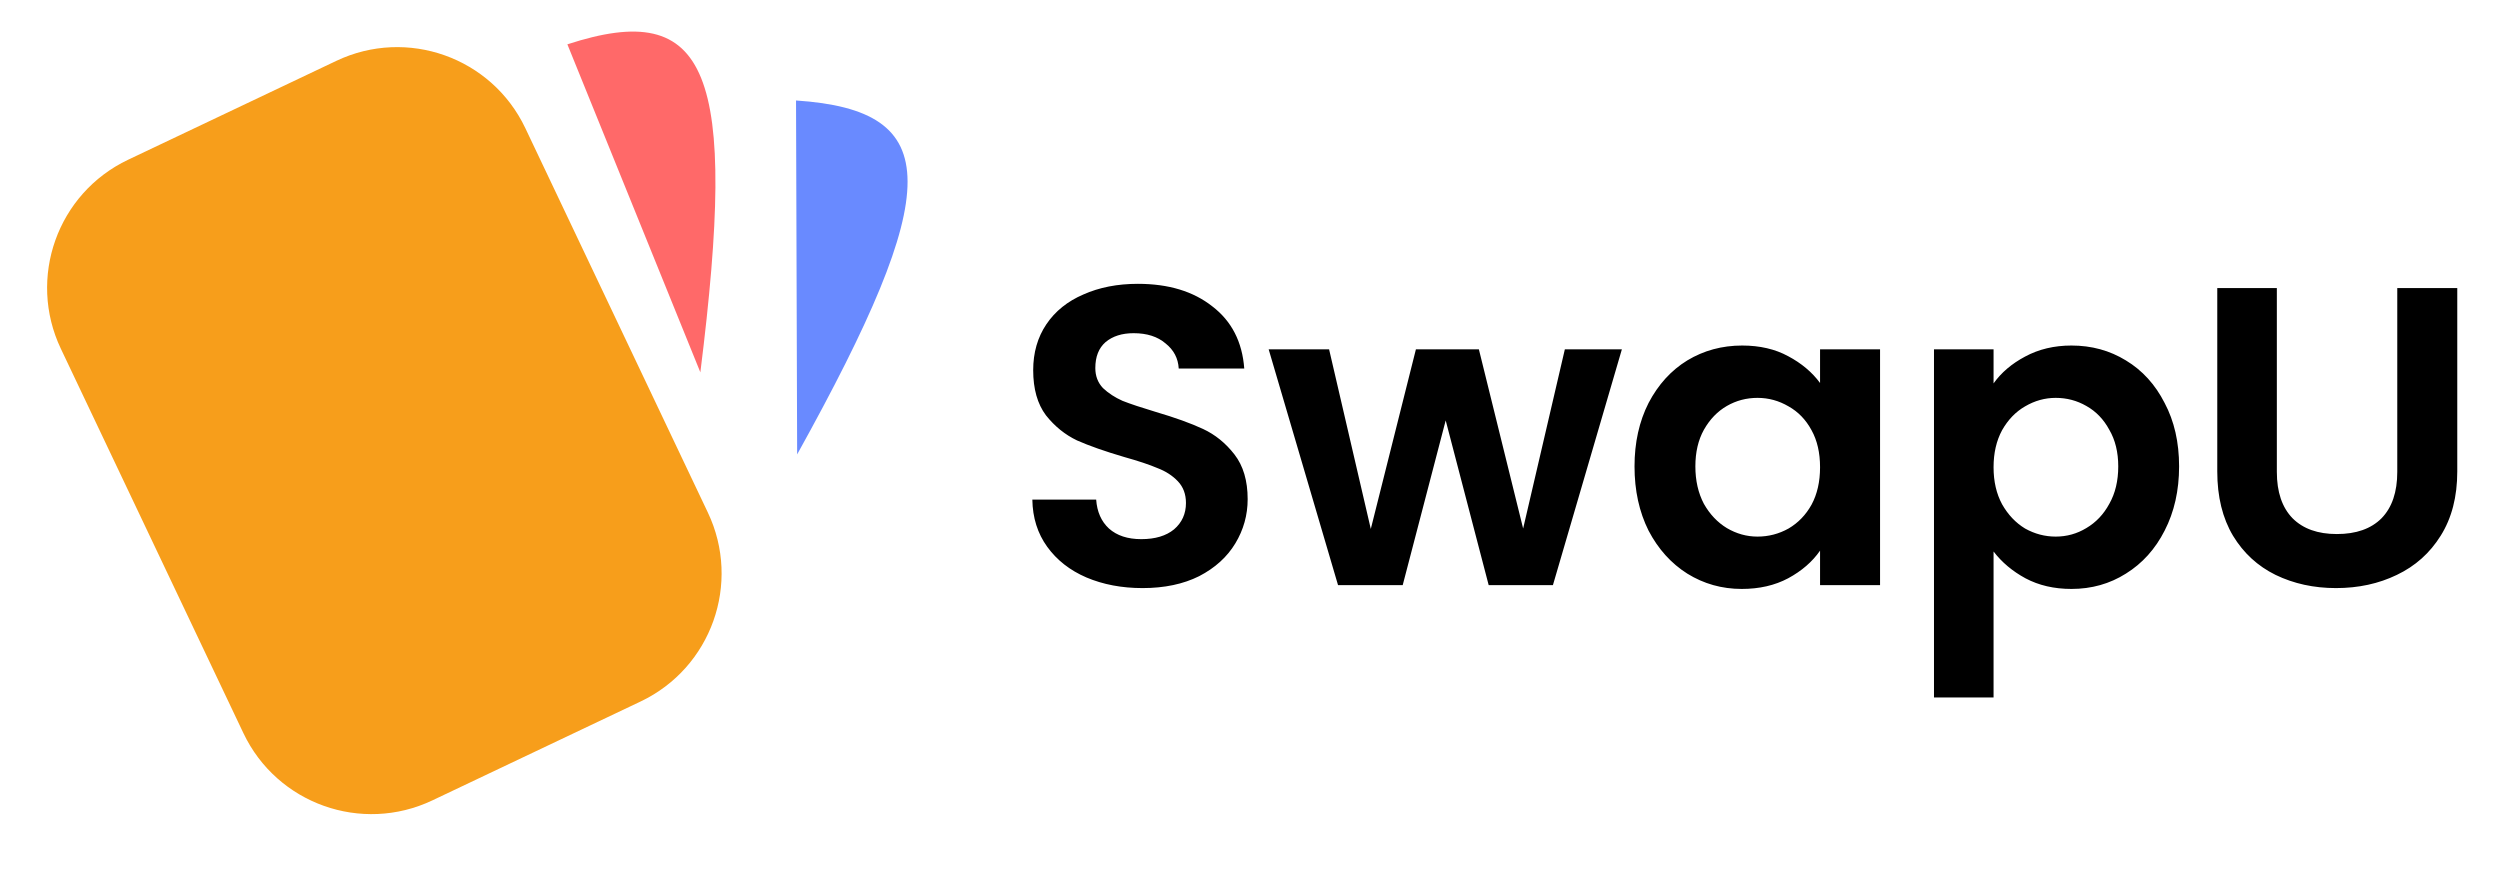
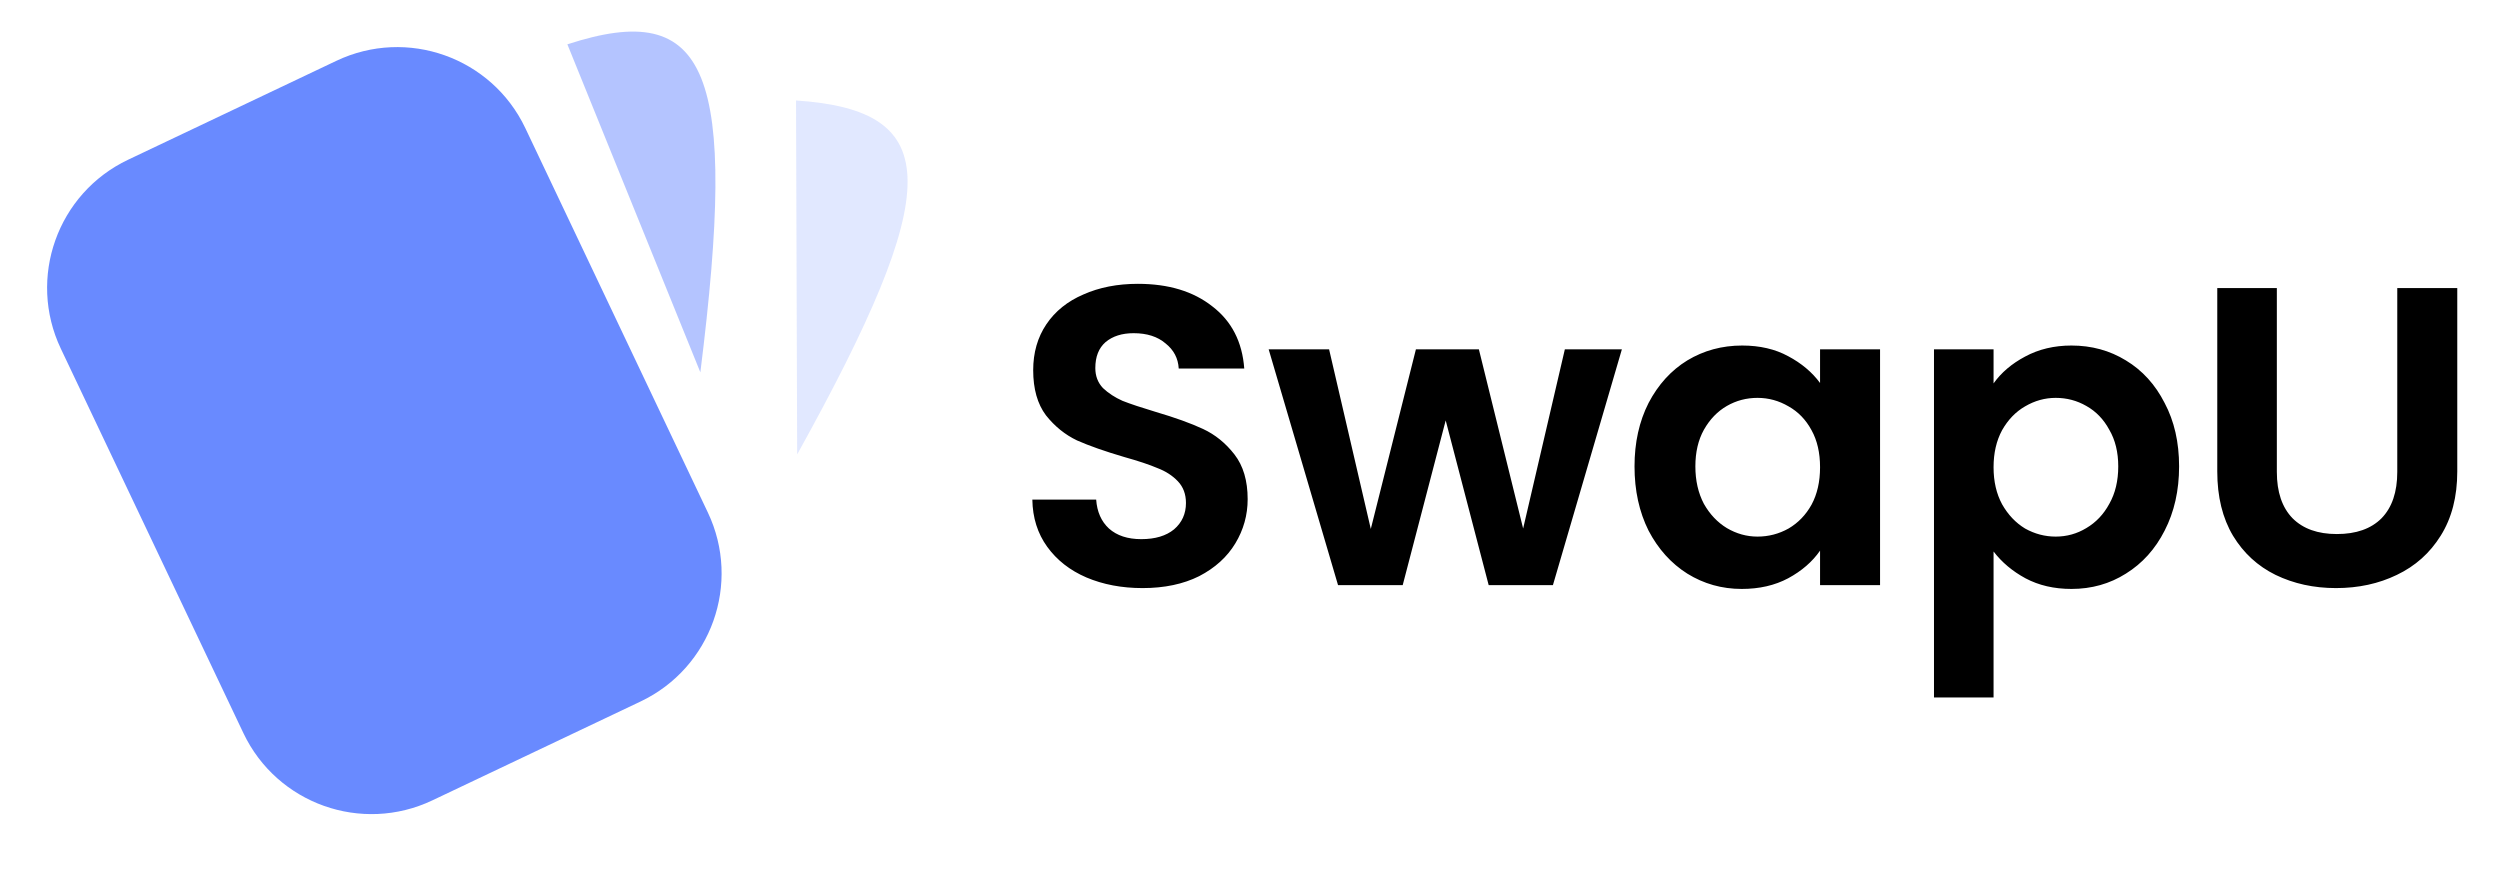
<svg xmlns="http://www.w3.org/2000/svg" width="141" height="49" viewBox="0 0 141 49" fill="none">
-   <rect y="12.441" width="29" height="40" rx="8" transform="rotate(-25.4031 0 12.4414)" fill="#F79E1B" />
-   <path d="M32 2.5C39.988 -0.108 41.629 4.011 39.5 21L32 2.5Z" fill="#FF6969" />
-   <path d="M44.896 5.667C53.28 6.224 53.267 10.658 44.959 25.629L44.896 5.667Z" fill="#698AFF" />
+   <rect y="12.44" width="29" height="40" rx="8" transform="rotate(-25.4031 0 12.4404)" fill="#698AFF" />
+   <path opacity="0.5" d="M32 2.5C39.988 -0.108 41.629 4.011 39.5 21L32 2.5Z" fill="#698AFF" />
+   <path opacity="0.2" d="M44.896 5.667C53.28 6.224 53.268 10.658 44.96 25.629L44.896 5.667Z" fill="#698AFF" />
  <path d="M64.44 33.168C63.272 33.168 62.216 32.968 61.272 32.568C60.344 32.168 59.608 31.592 59.064 30.84C58.52 30.088 58.24 29.2 58.224 28.176H61.824C61.872 28.864 62.112 29.408 62.544 29.808C62.992 30.208 63.6 30.408 64.368 30.408C65.152 30.408 65.768 30.224 66.216 29.856C66.664 29.472 66.888 28.976 66.888 28.368C66.888 27.872 66.736 27.464 66.432 27.144C66.128 26.824 65.744 26.576 65.28 26.4C64.832 26.208 64.208 26 63.408 25.776C62.32 25.456 61.432 25.144 60.744 24.84C60.072 24.52 59.488 24.048 58.992 23.424C58.512 22.784 58.272 21.936 58.272 20.88C58.272 19.888 58.52 19.024 59.016 18.288C59.512 17.552 60.208 16.992 61.104 16.608C62 16.208 63.024 16.008 64.176 16.008C65.904 16.008 67.304 16.432 68.376 17.28C69.464 18.112 70.064 19.28 70.176 20.784H66.48C66.448 20.208 66.2 19.736 65.736 19.368C65.288 18.984 64.688 18.792 63.936 18.792C63.28 18.792 62.752 18.96 62.352 19.296C61.968 19.632 61.776 20.12 61.776 20.76C61.776 21.208 61.92 21.584 62.208 21.888C62.512 22.176 62.88 22.416 63.312 22.608C63.76 22.784 64.384 22.992 65.184 23.232C66.272 23.552 67.16 23.872 67.848 24.192C68.536 24.512 69.128 24.992 69.624 25.632C70.12 26.272 70.368 27.112 70.368 28.152C70.368 29.048 70.136 29.88 69.672 30.648C69.208 31.416 68.528 32.032 67.632 32.496C66.736 32.944 65.672 33.168 64.44 33.168ZM91.473 19.704L87.585 33H83.961L81.537 23.712L79.113 33H75.465L71.553 19.704H74.961L77.313 29.832L79.857 19.704H83.409L85.905 29.808L88.257 19.704H91.473ZM92.187 26.304C92.187 24.96 92.451 23.768 92.979 22.728C93.523 21.688 94.251 20.888 95.163 20.328C96.091 19.768 97.123 19.488 98.259 19.488C99.251 19.488 100.115 19.688 100.851 20.088C101.603 20.488 102.203 20.992 102.651 21.6V19.704H106.035V33H102.651V31.056C102.219 31.68 101.619 32.2 100.851 32.616C100.099 33.016 99.227 33.216 98.235 33.216C97.115 33.216 96.091 32.928 95.163 32.352C94.251 31.776 93.523 30.968 92.979 29.928C92.451 28.872 92.187 27.664 92.187 26.304ZM102.651 26.352C102.651 25.536 102.491 24.84 102.171 24.264C101.851 23.672 101.419 23.224 100.875 22.92C100.331 22.6 99.747 22.44 99.123 22.44C98.499 22.44 97.923 22.592 97.395 22.896C96.867 23.2 96.435 23.648 96.099 24.24C95.779 24.816 95.619 25.504 95.619 26.304C95.619 27.104 95.779 27.808 96.099 28.416C96.435 29.008 96.867 29.464 97.395 29.784C97.939 30.104 98.515 30.264 99.123 30.264C99.747 30.264 100.331 30.112 100.875 29.808C101.419 29.488 101.851 29.04 102.171 28.464C102.491 27.872 102.651 27.168 102.651 26.352ZM112.437 21.624C112.869 21.016 113.461 20.512 114.213 20.112C114.981 19.696 115.853 19.488 116.829 19.488C117.965 19.488 118.989 19.768 119.901 20.328C120.829 20.888 121.557 21.688 122.085 22.728C122.629 23.752 122.901 24.944 122.901 26.304C122.901 27.664 122.629 28.872 122.085 29.928C121.557 30.968 120.829 31.776 119.901 32.352C118.989 32.928 117.965 33.216 116.829 33.216C115.853 33.216 114.989 33.016 114.237 32.616C113.501 32.216 112.901 31.712 112.437 31.104V39.336H109.077V19.704H112.437V21.624ZM119.469 26.304C119.469 25.504 119.301 24.816 118.965 24.24C118.645 23.648 118.213 23.2 117.669 22.896C117.141 22.592 116.565 22.44 115.941 22.44C115.333 22.44 114.757 22.6 114.213 22.92C113.685 23.224 113.253 23.672 112.917 24.264C112.597 24.856 112.437 25.552 112.437 26.352C112.437 27.152 112.597 27.848 112.917 28.44C113.253 29.032 113.685 29.488 114.213 29.808C114.757 30.112 115.333 30.264 115.941 30.264C116.565 30.264 117.141 30.104 117.669 29.784C118.213 29.464 118.645 29.008 118.965 28.416C119.301 27.824 119.469 27.12 119.469 26.304ZM128.414 16.248V26.616C128.414 27.752 128.71 28.624 129.302 29.232C129.894 29.824 130.726 30.12 131.798 30.12C132.886 30.12 133.726 29.824 134.318 29.232C134.91 28.624 135.206 27.752 135.206 26.616V16.248H138.59V26.592C138.59 28.016 138.278 29.224 137.654 30.216C137.046 31.192 136.222 31.928 135.182 32.424C134.158 32.92 133.014 33.168 131.75 33.168C130.502 33.168 129.366 32.92 128.342 32.424C127.334 31.928 126.534 31.192 125.942 30.216C125.35 29.224 125.054 28.016 125.054 26.592V16.248H128.414Z" fill="black" />
</svg>
